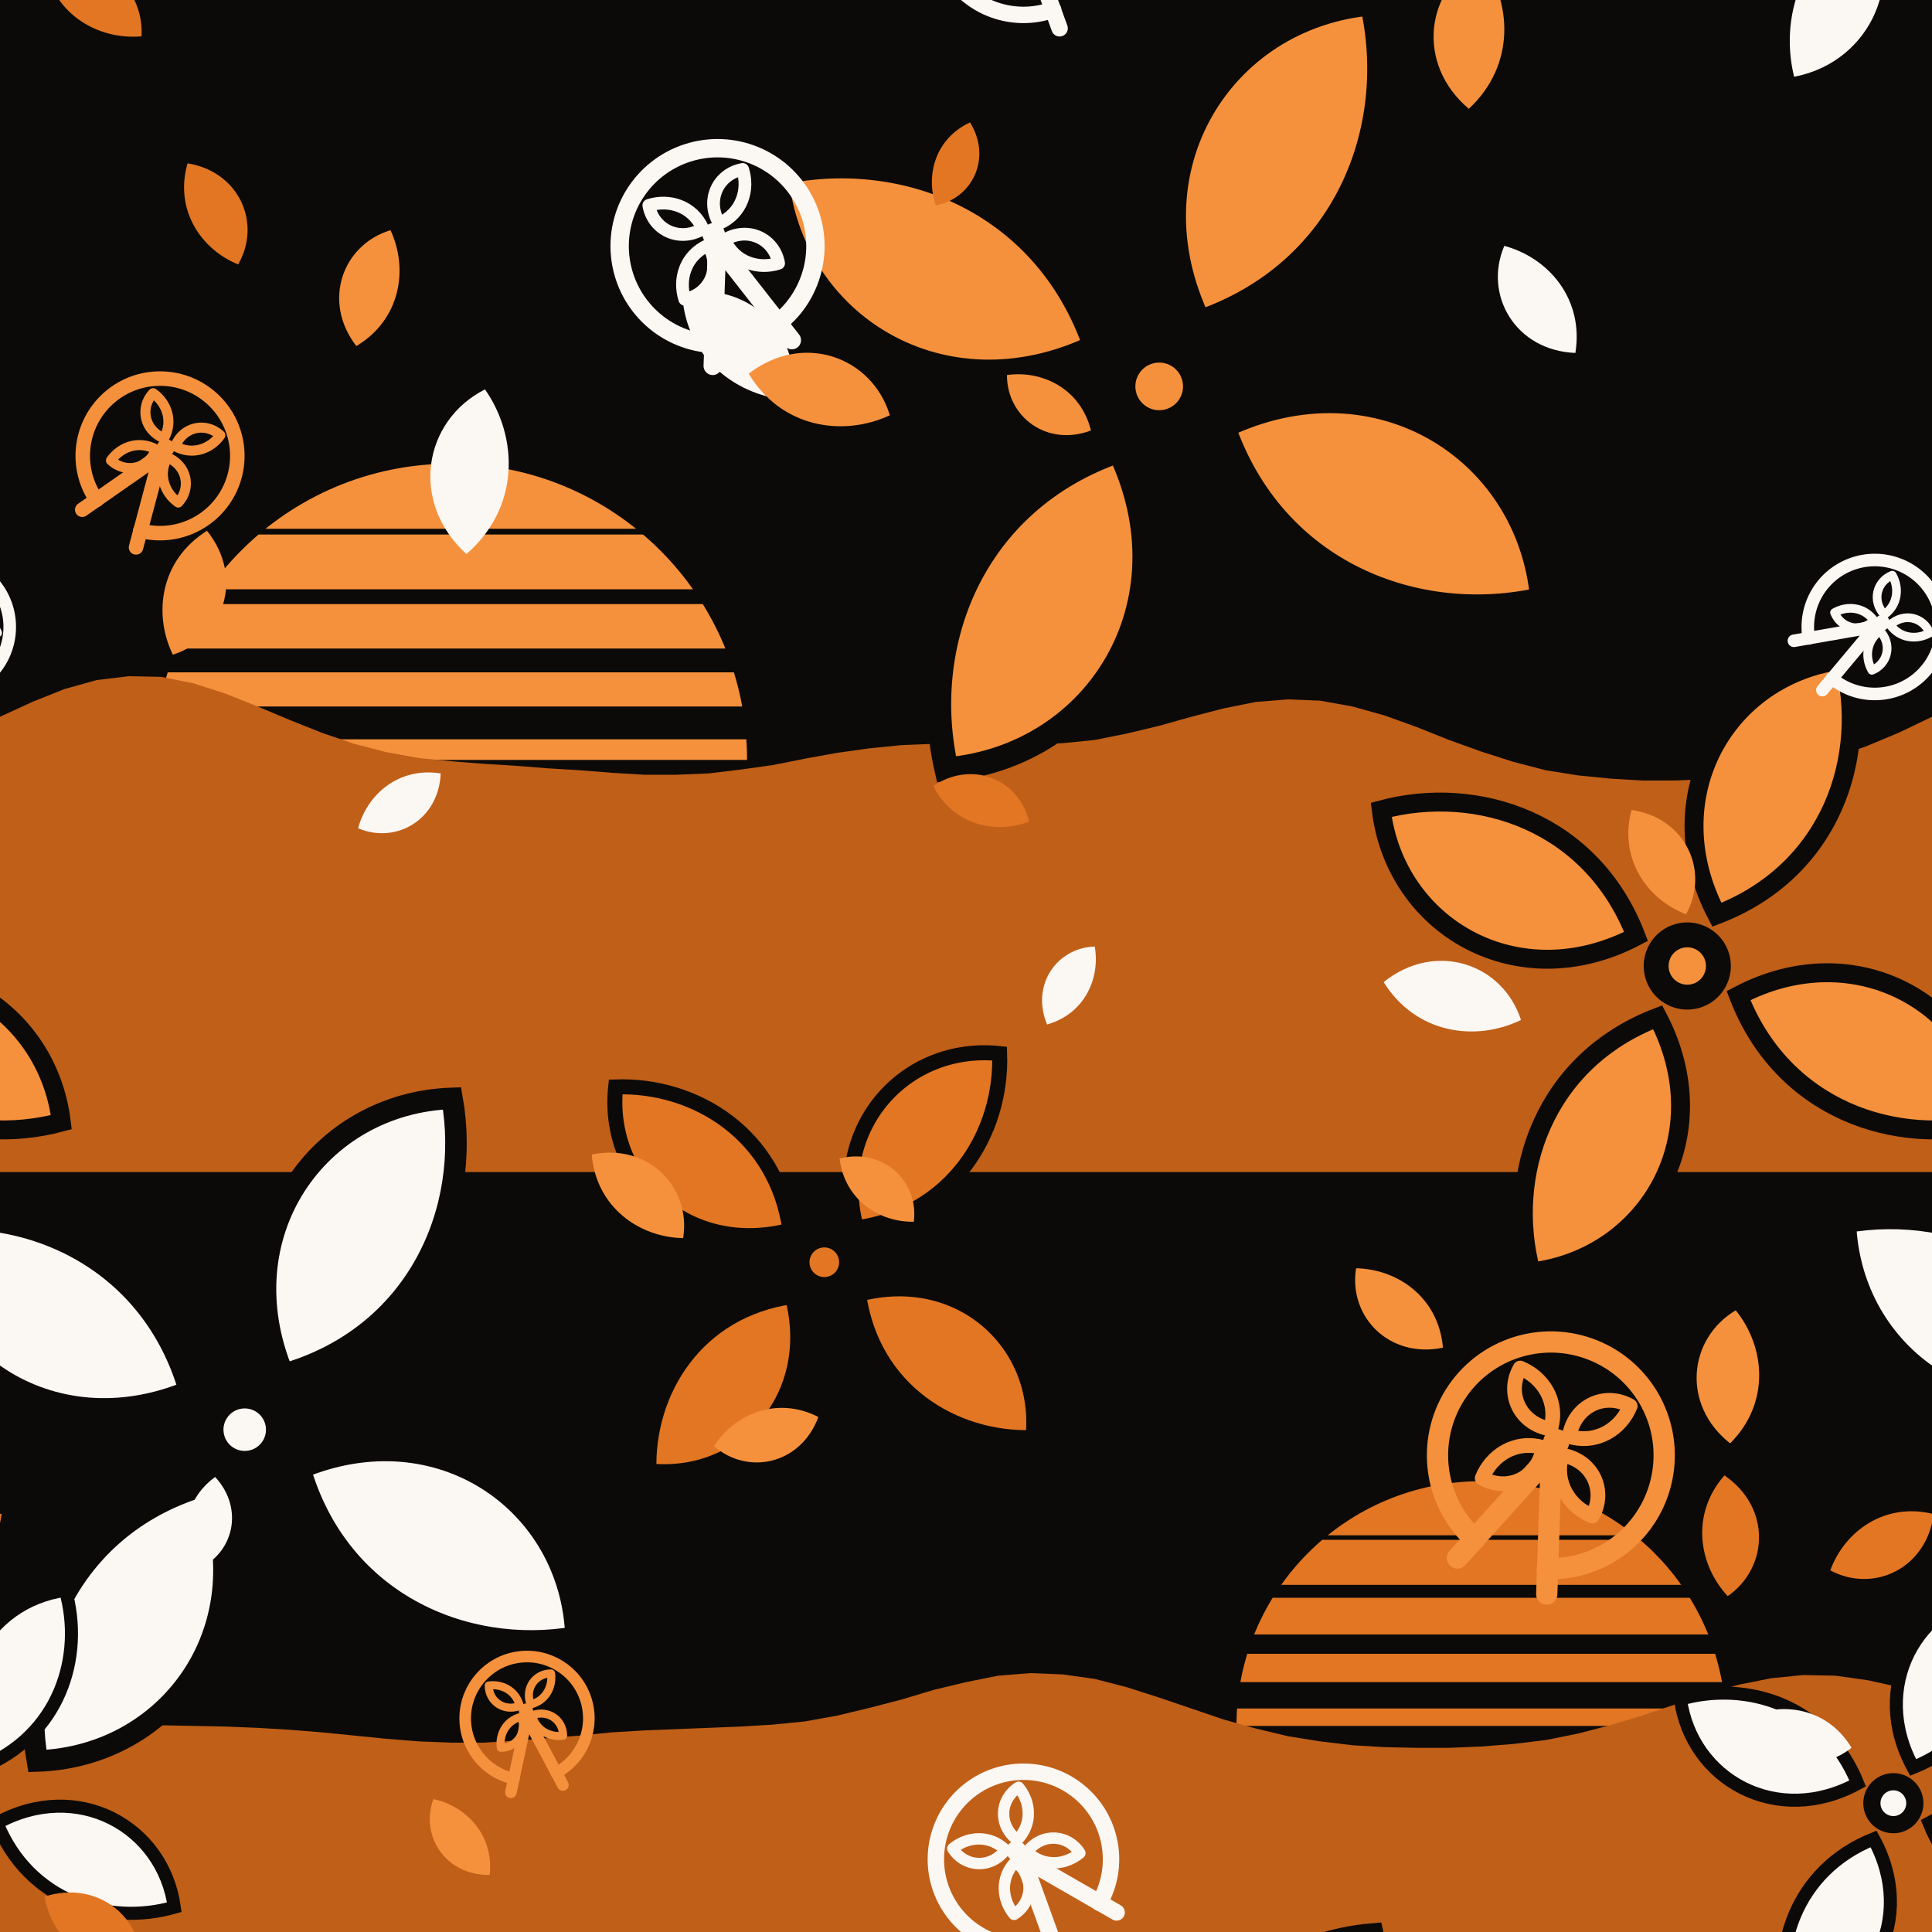
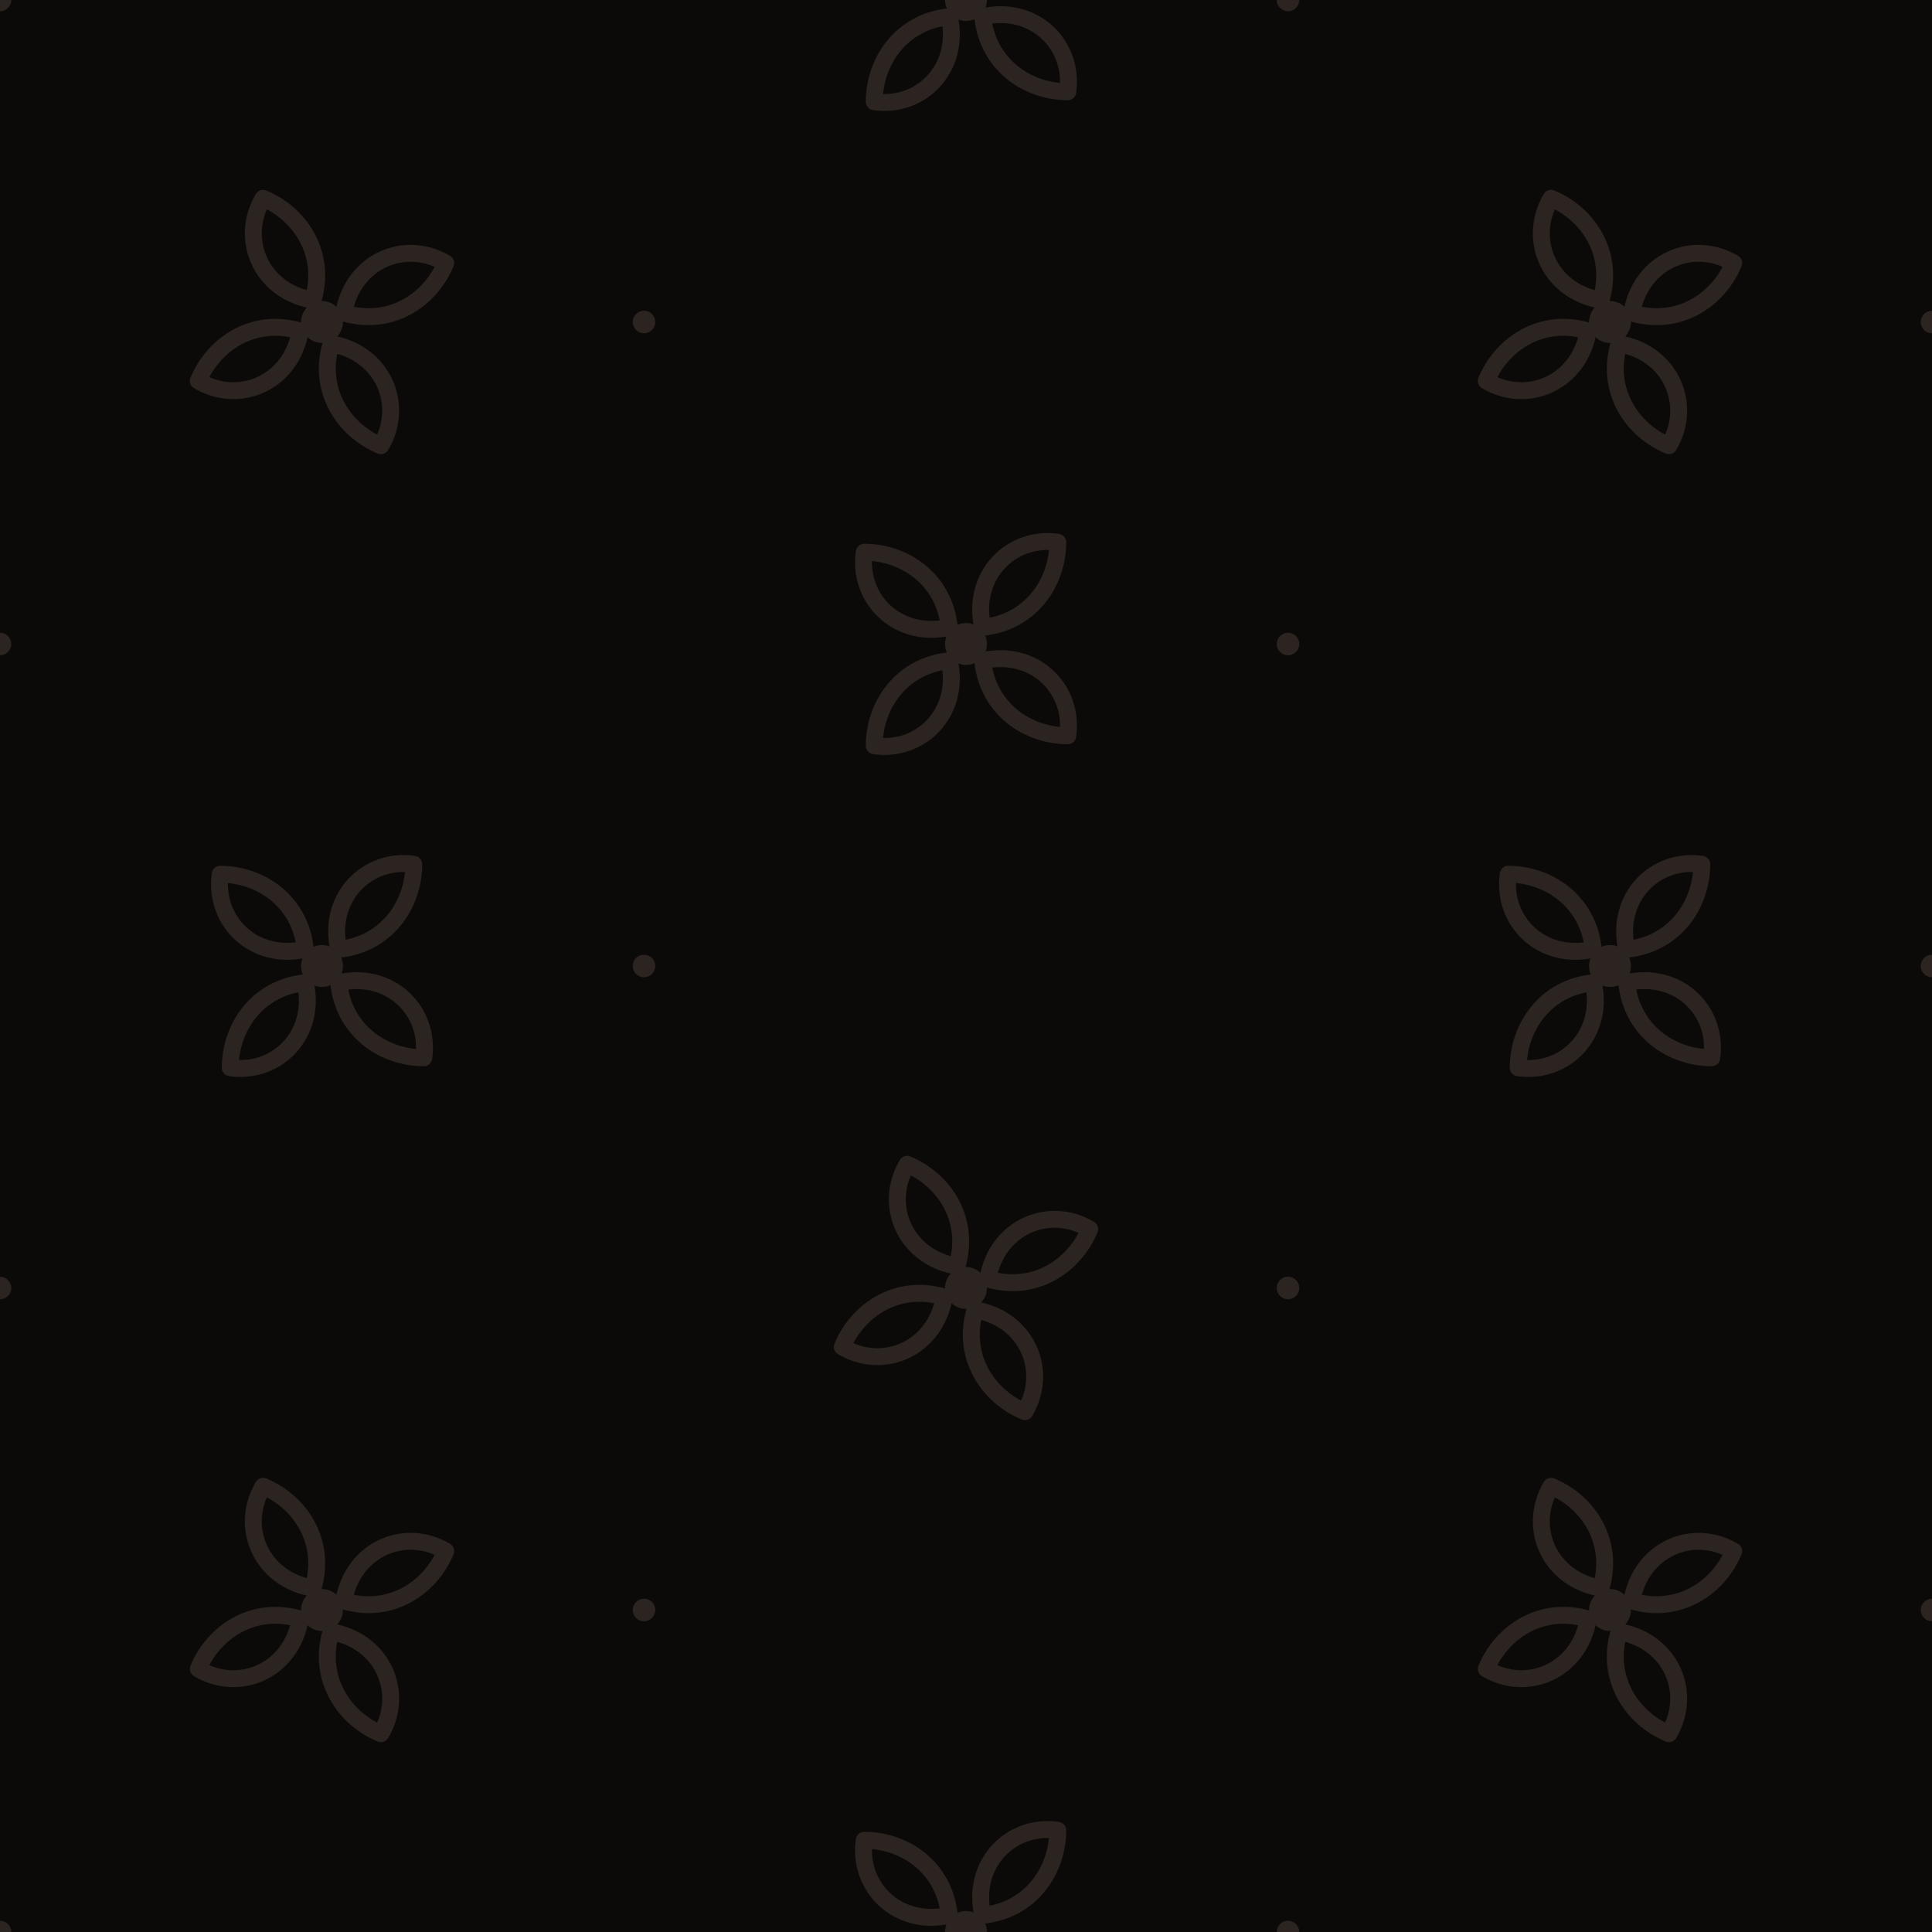
- <svg xmlns="http://www.w3.org/2000/svg" viewBox="0 0 300 300" width="300mm" height="300mm">
-   <rect width="300" height="300" fill="#0C0A09" />
-   <g>
-     <clipPath id="s70118">
-       <circle cx="70" cy="118" r="46" />
-     </clipPath>
-     <clipPath id="c70118">
-       <rect x="24" y="72" width="92" height="46" />
-     </clipPath>
-     <g clip-path="url(#c70118)">
-       <rect x="24" y="72.0" width="92" height="10.1" fill="#F5913C" clip-path="url(#s70118)" />
-       <rect x="24" y="83.0" width="92" height="8.5" fill="#F5913C" clip-path="url(#s70118)" />
-       <rect x="24" y="93.8" width="92" height="6.9" fill="#F5913C" clip-path="url(#s70118)" />
-       <rect x="24" y="104.4" width="92" height="5.3" fill="#F5913C" clip-path="url(#s70118)" />
-       <rect x="24" y="114.8" width="92" height="3.7" fill="#F5913C" clip-path="url(#s70118)" />
-     </g>
-     <clipPath id="s230268">
-       <circle cx="230" cy="268" r="38" />
-     </clipPath>
-     <clipPath id="c230268">
-       <rect x="192" y="230" width="76" height="38" />
-     </clipPath>
-     <g clip-path="url(#c230268)">
-       <rect x="192" y="230.0" width="76" height="8.4" fill="#E27623" clip-path="url(#s230268)" />
-       <rect x="192" y="239.1" width="76" height="7.0" fill="#E27623" clip-path="url(#s230268)" />
-       <rect x="192" y="248.1" width="76" height="5.7" fill="#E27623" clip-path="url(#s230268)" />
-       <rect x="192" y="256.8" width="76" height="4.4" fill="#E27623" clip-path="url(#s230268)" />
-       <rect x="192" y="265.3" width="76" height="3.0" fill="#E27623" clip-path="url(#s230268)" />
-     </g>
-     <path d="M0 182 L0 111.3 L5 109.0 L10 107.0 L15 105.6 L20 105.0 L25 105.1 L30 106.1 L35 107.7 L40 109.7 L45 111.8 L50 113.8 L55 115.5 L60 116.8 L65 117.7 L70 118.2 L75 118.6 L80 118.9 L85 119.3 L90 119.6 L95 120.0 L100 120.3 L105 120.3 L110 120.1 L115 119.5 L120 118.8 L125 117.8 L130 116.9 L135 116.2 L140 115.7 L145 115.5 L150 115.5 L155 115.6 L160 115.6 L165 115.4 L170 114.9 L175 113.9 L180 112.7 L185 111.3 L190 110.0 L195 109.0 L200 108.6 L205 108.8 L210 109.7 L215 111.1 L220 112.9 L225 114.9 L230 116.7 L235 118.3 L240 119.6 L245 120.4 L250 120.9 L255 121.2 L260 121.2 L265 121.0 L270 120.6 L275 120.0 L280 119.0 L285 117.6 L290 115.8 L295 113.7 L300 111.3 L300 182 Z" fill="#C05F18" />
-     <path d="M0 332 L0 263.3 L5 264.7 L10 265.9 L15 266.8 L20 267.5 L25 267.9 L30 268.0 L35 268.1 L40 268.3 L45 268.6 L50 269.0 L55 269.5 L60 270.0 L65 270.4 L70 270.6 L75 270.6 L80 270.3 L85 269.9 L90 269.5 L95 269.0 L100 268.7 L105 268.5 L110 268.3 L115 268.1 L120 267.8 L125 267.3 L130 266.4 L135 265.2 L140 263.9 L145 262.4 L150 261.2 L155 260.2 L160 259.8 L165 260.0 L170 260.7 L175 262.0 L180 263.6 L185 265.3 L190 267.0 L195 268.4 L200 269.6 L205 270.4 L210 271.0 L215 271.3 L220 271.4 L225 271.4 L230 271.2 L235 270.8 L240 270.2 L245 269.2 L250 267.9 L255 266.4 L260 264.7 L265 263.0 L270 261.6 L275 260.6 L280 260.1 L285 260.2 L290 260.9 L295 262.0 L300 263.3 L300 332 Z" fill="#C05F18" />
-     <g transform="translate(180.0 60.0) rotate(32) scale(1.233)">
-       <path d="M5 0 C 11 -9.5, 23 -9.5, 29 -1.5 C 23 4.5, 13 6.5, 5 0 Z" transform="rotate(0) scale(1.9)" fill="#F5913C" stroke="#0C0A09" stroke-width="1.6" />
-       <path d="M5 0 C 11 -9.5, 23 -9.5, 29 -1.5 C 23 4.5, 13 6.5, 5 0 Z" transform="rotate(90) scale(1.9)" fill="#F5913C" stroke="#0C0A09" stroke-width="1.6" />
-       <path d="M5 0 C 11 -9.5, 23 -9.5, 29 -1.5 C 23 4.5, 13 6.5, 5 0 Z" transform="rotate(180) scale(1.9)" fill="#F5913C" stroke="#0C0A09" stroke-width="1.6" />
-       <path d="M5 0 C 11 -9.5, 23 -9.5, 29 -1.5 C 23 4.5, 13 6.5, 5 0 Z" transform="rotate(270) scale(1.9)" fill="#F5913C" stroke="#0C0A09" stroke-width="1.6" />
-       <circle r="7" fill="#0C0A09" />
-       <circle r="3" fill="#F5913C" />
-     </g>
-     <g transform="translate(180.0 360.0) rotate(32) scale(1.233)">
-       <path d="M5 0 C 11 -9.5, 23 -9.5, 29 -1.5 C 23 4.5, 13 6.5, 5 0 Z" transform="rotate(0) scale(1.9)" fill="#F5913C" stroke="#0C0A09" stroke-width="1.6" />
-       <path d="M5 0 C 11 -9.5, 23 -9.5, 29 -1.5 C 23 4.5, 13 6.5, 5 0 Z" transform="rotate(90) scale(1.9)" fill="#F5913C" stroke="#0C0A09" stroke-width="1.6" />
-       <path d="M5 0 C 11 -9.5, 23 -9.5, 29 -1.5 C 23 4.5, 13 6.5, 5 0 Z" transform="rotate(180) scale(1.9)" fill="#F5913C" stroke="#0C0A09" stroke-width="1.6" />
-       <path d="M5 0 C 11 -9.5, 23 -9.5, 29 -1.5 C 23 4.5, 13 6.5, 5 0 Z" transform="rotate(270) scale(1.9)" fill="#F5913C" stroke="#0C0A09" stroke-width="1.6" />
-       <circle r="7" fill="#0C0A09" />
-       <circle r="3" fill="#F5913C" />
-     </g>
-     <g transform="translate(38.0 222.0) rotate(35) scale(1.100)">
-       <path d="M5 0 C 11 -9.5, 23 -9.5, 29 -1.5 C 23 4.5, 13 6.5, 5 0 Z" transform="rotate(0) scale(1.9)" fill="#FBF7F3" stroke="#0C0A09" stroke-width="1.6" />
-       <path d="M5 0 C 11 -9.5, 23 -9.5, 29 -1.5 C 23 4.5, 13 6.5, 5 0 Z" transform="rotate(90) scale(1.9)" fill="#FBF7F3" stroke="#0C0A09" stroke-width="1.6" />
-       <path d="M5 0 C 11 -9.5, 23 -9.5, 29 -1.5 C 23 4.5, 13 6.5, 5 0 Z" transform="rotate(180) scale(1.9)" fill="#FBF7F3" stroke="#0C0A09" stroke-width="1.6" />
-       <path d="M5 0 C 11 -9.5, 23 -9.5, 29 -1.5 C 23 4.5, 13 6.5, 5 0 Z" transform="rotate(270) scale(1.9)" fill="#FBF7F3" stroke="#0C0A09" stroke-width="1.6" />
-       <circle r="7" fill="#0C0A09" />
-       <circle r="3" fill="#FBF7F3" />
-     </g>
-     <g transform="translate(338.0 222.0) rotate(35) scale(1.100)">
-       <path d="M5 0 C 11 -9.5, 23 -9.5, 29 -1.5 C 23 4.5, 13 6.5, 5 0 Z" transform="rotate(0) scale(1.9)" fill="#FBF7F3" stroke="#0C0A09" stroke-width="1.6" />
-       <path d="M5 0 C 11 -9.5, 23 -9.5, 29 -1.5 C 23 4.5, 13 6.5, 5 0 Z" transform="rotate(90) scale(1.9)" fill="#FBF7F3" stroke="#0C0A09" stroke-width="1.6" />
-       <path d="M5 0 C 11 -9.5, 23 -9.5, 29 -1.5 C 23 4.5, 13 6.5, 5 0 Z" transform="rotate(180) scale(1.9)" fill="#FBF7F3" stroke="#0C0A09" stroke-width="1.6" />
-       <path d="M5 0 C 11 -9.5, 23 -9.5, 29 -1.5 C 23 4.5, 13 6.5, 5 0 Z" transform="rotate(270) scale(1.9)" fill="#FBF7F3" stroke="#0C0A09" stroke-width="1.6" />
-       <circle r="7" fill="#0C0A09" />
-       <circle r="3" fill="#FBF7F3" />
-     </g>
-     <g transform="translate(-38.0 150.0) rotate(30) scale(0.967)">
-       <path d="M5 0 C 11 -9.5, 23 -9.5, 29 -1.5 C 23 4.5, 13 6.5, 5 0 Z" transform="rotate(0) scale(1.9)" fill="#F5913C" stroke="#0C0A09" stroke-width="1.6" />
-       <path d="M5 0 C 11 -9.5, 23 -9.5, 29 -1.5 C 23 4.5, 13 6.5, 5 0 Z" transform="rotate(90) scale(1.9)" fill="#F5913C" stroke="#0C0A09" stroke-width="1.6" />
-       <path d="M5 0 C 11 -9.5, 23 -9.5, 29 -1.5 C 23 4.5, 13 6.5, 5 0 Z" transform="rotate(180) scale(1.9)" fill="#F5913C" stroke="#0C0A09" stroke-width="1.6" />
-       <path d="M5 0 C 11 -9.5, 23 -9.5, 29 -1.5 C 23 4.5, 13 6.5, 5 0 Z" transform="rotate(270) scale(1.9)" fill="#F5913C" stroke="#0C0A09" stroke-width="1.6" />
-       <circle r="7" fill="#0C0A09" />
-       <circle r="3" fill="#F5913C" />
-     </g>
-     <g transform="translate(262.0 150.0) rotate(30) scale(0.967)">
-       <path d="M5 0 C 11 -9.5, 23 -9.5, 29 -1.5 C 23 4.5, 13 6.5, 5 0 Z" transform="rotate(0) scale(1.9)" fill="#F5913C" stroke="#0C0A09" stroke-width="1.6" />
-       <path d="M5 0 C 11 -9.5, 23 -9.5, 29 -1.5 C 23 4.5, 13 6.5, 5 0 Z" transform="rotate(90) scale(1.9)" fill="#F5913C" stroke="#0C0A09" stroke-width="1.6" />
-       <path d="M5 0 C 11 -9.5, 23 -9.5, 29 -1.5 C 23 4.5, 13 6.5, 5 0 Z" transform="rotate(180) scale(1.9)" fill="#F5913C" stroke="#0C0A09" stroke-width="1.6" />
-       <path d="M5 0 C 11 -9.5, 23 -9.5, 29 -1.5 C 23 4.5, 13 6.5, 5 0 Z" transform="rotate(270) scale(1.9)" fill="#F5913C" stroke="#0C0A09" stroke-width="1.6" />
-       <circle r="7" fill="#0C0A09" />
-       <circle r="3" fill="#F5913C" />
-     </g>
-     <g transform="translate(128.0 196.0) rotate(43) scale(0.767)">
-       <path d="M5 0 C 11 -9.5, 23 -9.5, 29 -1.5 C 23 4.5, 13 6.5, 5 0 Z" transform="rotate(0) scale(1.9)" fill="#E27623" stroke="#0C0A09" stroke-width="1.6" />
-       <path d="M5 0 C 11 -9.5, 23 -9.5, 29 -1.5 C 23 4.5, 13 6.5, 5 0 Z" transform="rotate(90) scale(1.9)" fill="#E27623" stroke="#0C0A09" stroke-width="1.6" />
-       <path d="M5 0 C 11 -9.5, 23 -9.5, 29 -1.5 C 23 4.5, 13 6.5, 5 0 Z" transform="rotate(180) scale(1.9)" fill="#E27623" stroke="#0C0A09" stroke-width="1.6" />
-       <path d="M5 0 C 11 -9.5, 23 -9.5, 29 -1.5 C 23 4.5, 13 6.5, 5 0 Z" transform="rotate(270) scale(1.9)" fill="#E27623" stroke="#0C0A09" stroke-width="1.6" />
-       <circle r="7" fill="#0C0A09" />
-       <circle r="3" fill="#E27623" />
-     </g>
-     <g transform="translate(-6.0 -20.0) rotate(29) scale(0.667)">
-       <path d="M5 0 C 11 -9.5, 23 -9.5, 29 -1.5 C 23 4.5, 13 6.5, 5 0 Z" transform="rotate(0) scale(1.9)" fill="#FBF7F3" stroke="#0C0A09" stroke-width="1.6" />
-       <path d="M5 0 C 11 -9.5, 23 -9.5, 29 -1.5 C 23 4.5, 13 6.5, 5 0 Z" transform="rotate(90) scale(1.9)" fill="#FBF7F3" stroke="#0C0A09" stroke-width="1.6" />
-       <path d="M5 0 C 11 -9.5, 23 -9.5, 29 -1.5 C 23 4.5, 13 6.5, 5 0 Z" transform="rotate(180) scale(1.9)" fill="#FBF7F3" stroke="#0C0A09" stroke-width="1.6" />
-       <path d="M5 0 C 11 -9.5, 23 -9.5, 29 -1.5 C 23 4.5, 13 6.5, 5 0 Z" transform="rotate(270) scale(1.9)" fill="#FBF7F3" stroke="#0C0A09" stroke-width="1.6" />
-       <circle r="7" fill="#0C0A09" />
-       <circle r="3" fill="#FBF7F3" />
-     </g>
-     <g transform="translate(-6.0 280.0) rotate(29) scale(0.667)">
-       <path d="M5 0 C 11 -9.5, 23 -9.5, 29 -1.5 C 23 4.5, 13 6.5, 5 0 Z" transform="rotate(0) scale(1.9)" fill="#FBF7F3" stroke="#0C0A09" stroke-width="1.6" />
-       <path d="M5 0 C 11 -9.5, 23 -9.5, 29 -1.5 C 23 4.5, 13 6.5, 5 0 Z" transform="rotate(90) scale(1.9)" fill="#FBF7F3" stroke="#0C0A09" stroke-width="1.6" />
-       <path d="M5 0 C 11 -9.5, 23 -9.5, 29 -1.5 C 23 4.5, 13 6.5, 5 0 Z" transform="rotate(180) scale(1.9)" fill="#FBF7F3" stroke="#0C0A09" stroke-width="1.6" />
-       <path d="M5 0 C 11 -9.5, 23 -9.5, 29 -1.5 C 23 4.5, 13 6.5, 5 0 Z" transform="rotate(270) scale(1.9)" fill="#FBF7F3" stroke="#0C0A09" stroke-width="1.6" />
-       <circle r="7" fill="#0C0A09" />
-       <circle r="3" fill="#FBF7F3" />
-     </g>
-     <g transform="translate(294.0 -20.0) rotate(29) scale(0.667)">
-       <path d="M5 0 C 11 -9.5, 23 -9.5, 29 -1.5 C 23 4.5, 13 6.5, 5 0 Z" transform="rotate(0) scale(1.9)" fill="#FBF7F3" stroke="#0C0A09" stroke-width="1.6" />
-       <path d="M5 0 C 11 -9.5, 23 -9.5, 29 -1.5 C 23 4.5, 13 6.5, 5 0 Z" transform="rotate(90) scale(1.9)" fill="#FBF7F3" stroke="#0C0A09" stroke-width="1.6" />
-       <path d="M5 0 C 11 -9.5, 23 -9.5, 29 -1.5 C 23 4.5, 13 6.5, 5 0 Z" transform="rotate(180) scale(1.9)" fill="#FBF7F3" stroke="#0C0A09" stroke-width="1.6" />
-       <path d="M5 0 C 11 -9.5, 23 -9.5, 29 -1.5 C 23 4.5, 13 6.5, 5 0 Z" transform="rotate(270) scale(1.9)" fill="#FBF7F3" stroke="#0C0A09" stroke-width="1.6" />
-       <circle r="7" fill="#0C0A09" />
-       <circle r="3" fill="#FBF7F3" />
-     </g>
-     <g transform="translate(294.0 280.0) rotate(29) scale(0.667)">
-       <path d="M5 0 C 11 -9.5, 23 -9.5, 29 -1.5 C 23 4.5, 13 6.5, 5 0 Z" transform="rotate(0) scale(1.9)" fill="#FBF7F3" stroke="#0C0A09" stroke-width="1.6" />
-       <path d="M5 0 C 11 -9.5, 23 -9.5, 29 -1.5 C 23 4.5, 13 6.5, 5 0 Z" transform="rotate(90) scale(1.9)" fill="#FBF7F3" stroke="#0C0A09" stroke-width="1.6" />
-       <path d="M5 0 C 11 -9.5, 23 -9.5, 29 -1.5 C 23 4.5, 13 6.5, 5 0 Z" transform="rotate(180) scale(1.9)" fill="#FBF7F3" stroke="#0C0A09" stroke-width="1.6" />
-       <path d="M5 0 C 11 -9.5, 23 -9.5, 29 -1.5 C 23 4.5, 13 6.5, 5 0 Z" transform="rotate(270) scale(1.9)" fill="#FBF7F3" stroke="#0C0A09" stroke-width="1.6" />
-       <circle r="7" fill="#0C0A09" />
-       <circle r="3" fill="#FBF7F3" />
-     </g>
-     <g transform="translate(112.0 40.0) rotate(-18) scale(0.380) translate(-50 -50)" fill="none" stroke="#FBF7F3" stroke-linecap="round" stroke-linejoin="round">
-       <path d="M 36.2 82.6 A 40 40 0 1 1 63.8 82.6" stroke-width="7.5" />
-       <path d="M 33 91 L 50 44.5 L 67 91" stroke-width="7.5" />
-       <g transform="translate(50 40)">
-         <path d="M5 0 C 11 -9.5, 23 -9.5, 29 -1.5 C 23 4.5, 13 6.5, 5 0 Z" transform="rotate(-45)" stroke-width="5.2" />
-         <path d="M5 0 C 11 -9.5, 23 -9.5, 29 -1.5 C 23 4.5, 13 6.5, 5 0 Z" transform="rotate(45)" stroke-width="5.2" />
-         <path d="M5 0 C 11 -9.5, 23 -9.5, 29 -1.5 C 23 4.5, 13 6.5, 5 0 Z" transform="rotate(135)" stroke-width="5.2" />
-         <path d="M5 0 C 11 -9.5, 23 -9.5, 29 -1.5 C 23 4.5, 13 6.5, 5 0 Z" transform="rotate(225)" stroke-width="5.2" />
-         <circle r="4.6" fill="#FBF7F3" stroke="none" />
-       </g>
-     </g>
-     <g transform="translate(240.0 228.0) rotate(22) scale(0.440) translate(-50 -50)" fill="none" stroke="#F5913C" stroke-linecap="round" stroke-linejoin="round">
-       <path d="M 36.2 82.6 A 40 40 0 1 1 63.8 82.6" stroke-width="7.5" />
-       <path d="M 33 91 L 50 44.5 L 67 91" stroke-width="7.5" />
-       <g transform="translate(50 40)">
-         <path d="M5 0 C 11 -9.5, 23 -9.5, 29 -1.5 C 23 4.5, 13 6.5, 5 0 Z" transform="rotate(-45)" stroke-width="5.2" />
-         <path d="M5 0 C 11 -9.5, 23 -9.5, 29 -1.5 C 23 4.5, 13 6.5, 5 0 Z" transform="rotate(45)" stroke-width="5.2" />
-         <path d="M5 0 C 11 -9.5, 23 -9.5, 29 -1.5 C 23 4.5, 13 6.5, 5 0 Z" transform="rotate(135)" stroke-width="5.2" />
-         <path d="M5 0 C 11 -9.5, 23 -9.5, 29 -1.5 C 23 4.5, 13 6.5, 5 0 Z" transform="rotate(225)" stroke-width="5.2" />
-         <circle r="4.6" fill="#F5913C" stroke="none" />
-       </g>
-     </g>
-     <g transform="translate(24.0 72.0) rotate(35) scale(0.300) translate(-50 -50)" fill="none" stroke="#F5913C" stroke-linecap="round" stroke-linejoin="round">
-       <path d="M 36.2 82.6 A 40 40 0 1 1 63.8 82.6" stroke-width="7.5" />
-       <path d="M 33 91 L 50 44.5 L 67 91" stroke-width="7.5" />
-       <g transform="translate(50 40)">
-         <path d="M5 0 C 11 -9.5, 23 -9.5, 29 -1.5 C 23 4.5, 13 6.5, 5 0 Z" transform="rotate(-45)" stroke-width="5.2" />
-         <path d="M5 0 C 11 -9.5, 23 -9.5, 29 -1.5 C 23 4.5, 13 6.5, 5 0 Z" transform="rotate(45)" stroke-width="5.2" />
-         <path d="M5 0 C 11 -9.5, 23 -9.5, 29 -1.5 C 23 4.5, 13 6.5, 5 0 Z" transform="rotate(135)" stroke-width="5.2" />
-         <path d="M5 0 C 11 -9.5, 23 -9.5, 29 -1.5 C 23 4.5, 13 6.5, 5 0 Z" transform="rotate(225)" stroke-width="5.2" />
-         <circle r="4.6" fill="#F5913C" stroke="none" />
-       </g>
-     </g>
-     <g transform="translate(324.0 72.0) rotate(35) scale(0.300) translate(-50 -50)" fill="none" stroke="#F5913C" stroke-linecap="round" stroke-linejoin="round">
-       <path d="M 36.2 82.6 A 40 40 0 1 1 63.8 82.6" stroke-width="7.5" />
-       <path d="M 33 91 L 50 44.5 L 67 91" stroke-width="7.5" />
-       <g transform="translate(50 40)">
-         <path d="M5 0 C 11 -9.5, 23 -9.5, 29 -1.5 C 23 4.5, 13 6.5, 5 0 Z" transform="rotate(-45)" stroke-width="5.2" />
-         <path d="M5 0 C 11 -9.5, 23 -9.5, 29 -1.5 C 23 4.5, 13 6.5, 5 0 Z" transform="rotate(45)" stroke-width="5.2" />
-         <path d="M5 0 C 11 -9.5, 23 -9.5, 29 -1.5 C 23 4.5, 13 6.5, 5 0 Z" transform="rotate(135)" stroke-width="5.2" />
-         <path d="M5 0 C 11 -9.5, 23 -9.5, 29 -1.5 C 23 4.5, 13 6.5, 5 0 Z" transform="rotate(225)" stroke-width="5.2" />
-         <circle r="4.6" fill="#F5913C" stroke="none" />
-       </g>
-     </g>
-     <g transform="translate(160.0 -10.0) rotate(-40) scale(0.340) translate(-50 -50)" fill="none" stroke="#FBF7F3" stroke-linecap="round" stroke-linejoin="round">
-       <path d="M 36.2 82.6 A 40 40 0 1 1 63.8 82.6" stroke-width="7.5" />
-       <path d="M 33 91 L 50 44.5 L 67 91" stroke-width="7.5" />
-       <g transform="translate(50 40)">
-         <path d="M5 0 C 11 -9.5, 23 -9.5, 29 -1.5 C 23 4.5, 13 6.5, 5 0 Z" transform="rotate(-45)" stroke-width="5.2" />
-         <path d="M5 0 C 11 -9.5, 23 -9.5, 29 -1.5 C 23 4.5, 13 6.5, 5 0 Z" transform="rotate(45)" stroke-width="5.2" />
-         <path d="M5 0 C 11 -9.5, 23 -9.5, 29 -1.5 C 23 4.5, 13 6.5, 5 0 Z" transform="rotate(135)" stroke-width="5.2" />
-         <path d="M5 0 C 11 -9.5, 23 -9.5, 29 -1.5 C 23 4.5, 13 6.5, 5 0 Z" transform="rotate(225)" stroke-width="5.2" />
-         <circle r="4.6" fill="#FBF7F3" stroke="none" />
-       </g>
-     </g>
-     <g transform="translate(160.0 290.0) rotate(-40) scale(0.340) translate(-50 -50)" fill="none" stroke="#FBF7F3" stroke-linecap="round" stroke-linejoin="round">
-       <path d="M 36.2 82.6 A 40 40 0 1 1 63.8 82.6" stroke-width="7.5" />
-       <path d="M 33 91 L 50 44.5 L 67 91" stroke-width="7.5" />
-       <g transform="translate(50 40)">
-         <path d="M5 0 C 11 -9.5, 23 -9.5, 29 -1.5 C 23 4.5, 13 6.5, 5 0 Z" transform="rotate(-45)" stroke-width="5.2" />
-         <path d="M5 0 C 11 -9.5, 23 -9.5, 29 -1.5 C 23 4.5, 13 6.5, 5 0 Z" transform="rotate(45)" stroke-width="5.2" />
-         <path d="M5 0 C 11 -9.5, 23 -9.5, 29 -1.5 C 23 4.5, 13 6.5, 5 0 Z" transform="rotate(135)" stroke-width="5.2" />
-         <path d="M5 0 C 11 -9.5, 23 -9.5, 29 -1.5 C 23 4.5, 13 6.5, 5 0 Z" transform="rotate(225)" stroke-width="5.2" />
-         <circle r="4.6" fill="#FBF7F3" stroke="none" />
-       </g>
-     </g>
-     <g transform="translate(-10.0 98.0) rotate(60) scale(0.260) translate(-50 -50)" fill="none" stroke="#FBF7F3" stroke-linecap="round" stroke-linejoin="round">
-       <path d="M 36.2 82.6 A 40 40 0 1 1 63.8 82.6" stroke-width="7.5" />
-       <path d="M 33 91 L 50 44.5 L 67 91" stroke-width="7.5" />
-       <g transform="translate(50 40)">
-         <path d="M5 0 C 11 -9.5, 23 -9.5, 29 -1.5 C 23 4.5, 13 6.5, 5 0 Z" transform="rotate(-45)" stroke-width="5.2" />
-         <path d="M5 0 C 11 -9.5, 23 -9.5, 29 -1.5 C 23 4.5, 13 6.5, 5 0 Z" transform="rotate(45)" stroke-width="5.2" />
-         <path d="M5 0 C 11 -9.5, 23 -9.5, 29 -1.5 C 23 4.5, 13 6.5, 5 0 Z" transform="rotate(135)" stroke-width="5.2" />
-         <path d="M5 0 C 11 -9.5, 23 -9.5, 29 -1.5 C 23 4.5, 13 6.5, 5 0 Z" transform="rotate(225)" stroke-width="5.2" />
-         <circle r="4.6" fill="#FBF7F3" stroke="none" />
-       </g>
-     </g>
-     <g transform="translate(290.0 98.0) rotate(60) scale(0.260) translate(-50 -50)" fill="none" stroke="#FBF7F3" stroke-linecap="round" stroke-linejoin="round">
-       <path d="M 36.2 82.6 A 40 40 0 1 1 63.8 82.6" stroke-width="7.5" />
-       <path d="M 33 91 L 50 44.5 L 67 91" stroke-width="7.5" />
-       <g transform="translate(50 40)">
-         <path d="M5 0 C 11 -9.5, 23 -9.5, 29 -1.5 C 23 4.5, 13 6.5, 5 0 Z" transform="rotate(-45)" stroke-width="5.2" />
-         <path d="M5 0 C 11 -9.5, 23 -9.5, 29 -1.5 C 23 4.5, 13 6.5, 5 0 Z" transform="rotate(45)" stroke-width="5.2" />
-         <path d="M5 0 C 11 -9.5, 23 -9.5, 29 -1.5 C 23 4.5, 13 6.5, 5 0 Z" transform="rotate(135)" stroke-width="5.2" />
-         <path d="M5 0 C 11 -9.5, 23 -9.5, 29 -1.5 C 23 4.5, 13 6.5, 5 0 Z" transform="rotate(225)" stroke-width="5.2" />
-         <circle r="4.6" fill="#FBF7F3" stroke="none" />
-       </g>
-     </g>
-     <g transform="translate(82.0 268.0) rotate(-8) scale(0.240) translate(-50 -50)" fill="none" stroke="#F5913C" stroke-linecap="round" stroke-linejoin="round">
-       <path d="M 36.2 82.6 A 40 40 0 1 1 63.8 82.6" stroke-width="7.5" />
-       <path d="M 33 91 L 50 44.5 L 67 91" stroke-width="7.5" />
-       <g transform="translate(50 40)">
-         <path d="M5 0 C 11 -9.5, 23 -9.5, 29 -1.5 C 23 4.5, 13 6.5, 5 0 Z" transform="rotate(-45)" stroke-width="5.2" />
-         <path d="M5 0 C 11 -9.5, 23 -9.5, 29 -1.5 C 23 4.5, 13 6.5, 5 0 Z" transform="rotate(45)" stroke-width="5.2" />
-         <path d="M5 0 C 11 -9.5, 23 -9.5, 29 -1.5 C 23 4.5, 13 6.5, 5 0 Z" transform="rotate(135)" stroke-width="5.2" />
-         <path d="M5 0 C 11 -9.5, 23 -9.5, 29 -1.5 C 23 4.5, 13 6.5, 5 0 Z" transform="rotate(225)" stroke-width="5.2" />
-         <circle r="4.6" fill="#F5913C" stroke="none" />
-       </g>
-     </g>
-     <path d="M5 0 C 11 -9.5, 23 -9.5, 29 -1.5 C 23 4.5, 13 6.5, 5 0 Z" transform="translate(251.8 122.3) rotate(66) scale(0.76)" fill="#F5913C" />
-     <path d="M5 0 C 11 -9.5, 23 -9.5, 29 -1.5 C 23 4.5, 13 6.5, 5 0 Z" transform="translate(34.2 226.4) rotate(105) scale(0.61)" fill="#FBF7F3" />
-     <path d="M5 0 C 11 -9.5, 23 -9.5, 29 -1.5 C 23 4.5, 13 6.5, 5 0 Z" transform="translate(226.7 212.0) rotate(226) scale(0.76)" fill="#F5913C" />
-     <path d="M5 0 C 11 -9.5, 23 -9.5, 29 -1.5 C 23 4.5, 13 6.5, 5 0 Z" transform="translate(151.9 16.4) rotate(116) scale(0.58)" fill="#E27623" />
-     <path d="M5 0 C 11 -9.5, 23 -9.5, 29 -1.5 C 23 4.5, 13 6.5, 5 0 Z" transform="translate(290.8 272.6) rotate(200) scale(0.70)" fill="#FBF7F3" />
-     <path d="M5 0 C 11 -9.5, 23 -9.5, 29 -1.5 C 23 4.5, 13 6.5, 5 0 Z" transform="translate(77.7 -6.3) rotate(237) scale(0.61)" fill="#F5913C" />
-     <path d="M5 0 C 11 -9.5, 23 -9.5, 29 -1.5 C 23 4.5, 13 6.5, 5 0 Z" transform="translate(77.7 293.7) rotate(237) scale(0.61)" fill="#F5913C" />
-     <path d="M5 0 C 11 -9.5, 23 -9.5, 29 -1.5 C 23 4.5, 13 6.5, 5 0 Z" transform="translate(89.1 176.4) rotate(46) scale(0.80)" fill="#F5913C" />
-     <path d="M5 0 C 11 -9.5, 23 -9.5, 29 -1.5 C 23 4.5, 13 6.5, 5 0 Z" transform="translate(27.7 22.0) rotate(67) scale(0.73)" fill="#E27623" />
-     <path d="M5 0 C 11 -9.5, 23 -9.5, 29 -1.5 C 23 4.5, 13 6.5, 5 0 Z" transform="translate(3.9 -8.0) rotate(40) scale(0.78)" fill="#E27623" />
-     <path d="M5 0 C 11 -9.5, 23 -9.5, 29 -1.5 C 23 4.5, 13 6.5, 5 0 Z" transform="translate(3.9 292.0) rotate(40) scale(0.78)" fill="#E27623" />
-     <path d="M5 0 C 11 -9.5, 23 -9.5, 29 -1.5 C 23 4.5, 13 6.5, 5 0 Z" transform="translate(303.9 -8.0) rotate(40) scale(0.78)" fill="#E27623" />
-     <path d="M5 0 C 11 -9.5, 23 -9.5, 29 -1.5 C 23 4.5, 13 6.5, 5 0 Z" transform="translate(303.9 292.0) rotate(40) scale(0.78)" fill="#E27623" />
-     <path d="M5 0 C 11 -9.5, 23 -9.5, 29 -1.5 C 23 4.5, 13 6.5, 5 0 Z" transform="translate(160.9 161.5) rotate(305) scale(0.59)" fill="#FBF7F3" />
-     <path d="M5 0 C 11 -9.5, 23 -9.5, 29 -1.5 C 23 4.5, 13 6.5, 5 0 Z" transform="translate(172.0 68.8) rotate(217) scale(0.65)" fill="#F5913C" />
-     <path d="M5 0 C 11 -9.5, 23 -9.5, 29 -1.5 C 23 4.5, 13 6.5, 5 0 Z" transform="translate(268.2 228.4) rotate(276) scale(0.86)" fill="#F5913C" />
-     <path d="M5 0 C 11 -9.5, 23 -9.5, 29 -1.5 C 23 4.5, 13 6.5, 5 0 Z" transform="translate(246.7 58.4) rotate(240) scale(0.83)" fill="#FBF7F3" />
-     <path d="M5 0 C 11 -9.5, 23 -9.5, 29 -1.5 C 23 4.5, 13 6.5, 5 0 Z" transform="translate(128.1 177.7) rotate(44) scale(0.63)" fill="#F5913C" />
-     <path d="M5 0 C 11 -9.5, 23 -9.5, 29 -1.5 C 23 4.5, 13 6.5, 5 0 Z" transform="translate(267.9 225.2) rotate(92) scale(0.78)" fill="#E27623" />
-     <path d="M5 0 C 11 -9.5, 23 -9.5, 29 -1.5 C 23 4.5, 13 6.5, 5 0 Z" transform="translate(130.5 219.3) rotate(168) scale(0.70)" fill="#F5913C" />
-     <path d="M5 0 C 11 -9.5, 23 -9.5, 29 -1.5 C 23 4.5, 13 6.5, 5 0 Z" transform="translate(71.2 118.5) rotate(150) scale(0.64)" fill="#FBF7F3" />
-     <path d="M5 0 C 11 -9.5, 23 -9.5, 29 -1.5 C 23 4.5, 13 6.5, 5 0 Z" transform="translate(102.6 41.8) rotate(48) scale(0.99)" fill="#FBF7F3" />
-     <path d="M5 0 C 11 -9.5, 23 -9.5, 29 -1.5 C 23 4.5, 13 6.5, 5 0 Z" transform="translate(111.8 56.4) rotate(20) scale(0.95)" fill="#F5913C" />
-     <path d="M5 0 C 11 -9.5, 23 -9.5, 29 -1.5 C 23 4.5, 13 6.5, 5 0 Z" transform="translate(33.5 78.5) rotate(109) scale(0.83)" fill="#F5913C" />
-     <path d="M5 0 C 11 -9.5, 23 -9.5, 29 -1.5 C 23 4.5, 13 6.5, 5 0 Z" transform="translate(227.4 21.7) rotate(278) scale(0.97)" fill="#F5913C" />
-     <path d="M5 0 C 11 -9.5, 23 -9.5, 29 -1.5 C 23 4.5, 13 6.5, 5 0 Z" transform="translate(54.0 57.4) rotate(290) scale(0.78)" fill="#F5913C" />
-     <path d="M5 0 C 11 -9.5, 23 -9.5, 29 -1.5 C 23 4.5, 13 6.5, 5 0 Z" transform="translate(141.9 120.7) rotate(24) scale(0.66)" fill="#E27623" />
-     <path d="M5 0 C 11 -9.5, 23 -9.5, 29 -1.5 C 23 4.5, 13 6.5, 5 0 Z" transform="translate(71.5 91.3) rotate(280) scale(1.07)" fill="#FBF7F3" />
-     <path d="M5 0 C 11 -9.5, 23 -9.5, 29 -1.5 C 23 4.5, 13 6.5, 5 0 Z" transform="translate(210.5 151.0) rotate(19) scale(0.92)" fill="#FBF7F3" />
-     <path d="M5 0 C 11 -9.5, 23 -9.5, 29 -1.5 C 23 4.5, 13 6.5, 5 0 Z" transform="translate(3.7 233.5) rotate(155) scale(0.76)" fill="#E27623" />
-     <path d="M5 0 C 11 -9.5, 23 -9.5, 29 -1.5 C 23 4.5, 13 6.5, 5 0 Z" transform="translate(303.7 233.5) rotate(155) scale(0.76)" fill="#E27623" />
+ <svg xmlns="http://www.w3.org/2000/svg" viewBox="0 0 120 120" width="120mm" height="120mm">
+   <rect width="120" height="120" fill="#0C0A09" />
+   <circle cx="0" cy="-40" r="0.7" fill="#2B2420" />
+   <circle cx="0" cy="0" r="0.7" fill="#2B2420" />
+   <circle cx="0" cy="40" r="0.7" fill="#2B2420" />
+   <circle cx="0" cy="80" r="0.7" fill="#2B2420" />
+   <circle cx="0" cy="120" r="0.7" fill="#2B2420" />
+   <circle cx="40" cy="-20.0" r="0.7" fill="#2B2420" />
+   <circle cx="40" cy="20.0" r="0.7" fill="#2B2420" />
+   <circle cx="40" cy="60.0" r="0.7" fill="#2B2420" />
+   <circle cx="40" cy="100.0" r="0.7" fill="#2B2420" />
+   <circle cx="40" cy="140.0" r="0.7" fill="#2B2420" />
+   <circle cx="80" cy="-40" r="0.7" fill="#2B2420" />
+   <circle cx="80" cy="0" r="0.7" fill="#2B2420" />
+   <circle cx="80" cy="40" r="0.7" fill="#2B2420" />
+   <circle cx="80" cy="80" r="0.7" fill="#2B2420" />
+   <circle cx="80" cy="120" r="0.7" fill="#2B2420" />
+   <circle cx="120" cy="-20.0" r="0.7" fill="#2B2420" />
+   <circle cx="120" cy="20.0" r="0.7" fill="#2B2420" />
+   <circle cx="120" cy="60.0" r="0.7" fill="#2B2420" />
+   <circle cx="120" cy="100.0" r="0.7" fill="#2B2420" />
+   <circle cx="120" cy="140.0" r="0.7" fill="#2B2420" />
+   <g transform="translate(20.0 20.0) rotate(22.5) scale(0.2931)" fill="none" stroke="#2B2420" stroke-width="3.58" stroke-linejoin="round">
+     <path d="M5 0 C 11 -9.5, 23 -9.5, 29 -1.5 C 23 4.5, 13 6.5, 5 0 Z" transform="rotate(45)" />
+     <path d="M5 0 C 11 -9.5, 23 -9.5, 29 -1.5 C 23 4.5, 13 6.5, 5 0 Z" transform="rotate(135)" />
+     <path d="M5 0 C 11 -9.5, 23 -9.5, 29 -1.5 C 23 4.5, 13 6.5, 5 0 Z" transform="rotate(225)" />
+     <path d="M5 0 C 11 -9.5, 23 -9.5, 29 -1.5 C 23 4.5, 13 6.5, 5 0 Z" transform="rotate(315)" />
+     <circle r="4.44" fill="#2B2420" stroke="none" />
+   </g>
+   <g transform="translate(20.0 140.0) rotate(22.5) scale(0.2931)" fill="none" stroke="#2B2420" stroke-width="3.58" stroke-linejoin="round">
+     <path d="M5 0 C 11 -9.5, 23 -9.5, 29 -1.5 C 23 4.5, 13 6.5, 5 0 Z" transform="rotate(45)" />
+     <path d="M5 0 C 11 -9.5, 23 -9.5, 29 -1.5 C 23 4.5, 13 6.5, 5 0 Z" transform="rotate(135)" />
+     <path d="M5 0 C 11 -9.5, 23 -9.5, 29 -1.5 C 23 4.5, 13 6.5, 5 0 Z" transform="rotate(225)" />
+     <path d="M5 0 C 11 -9.5, 23 -9.5, 29 -1.5 C 23 4.5, 13 6.5, 5 0 Z" transform="rotate(315)" />
+     <circle r="4.44" fill="#2B2420" stroke="none" />
+   </g>
+   <g transform="translate(20.0 60.0) rotate(0) scale(0.2931)" fill="none" stroke="#2B2420" stroke-width="3.58" stroke-linejoin="round">
+     <path d="M5 0 C 11 -9.5, 23 -9.5, 29 -1.5 C 23 4.5, 13 6.5, 5 0 Z" transform="rotate(45)" />
+     <path d="M5 0 C 11 -9.5, 23 -9.5, 29 -1.5 C 23 4.5, 13 6.5, 5 0 Z" transform="rotate(135)" />
+     <path d="M5 0 C 11 -9.5, 23 -9.5, 29 -1.5 C 23 4.5, 13 6.5, 5 0 Z" transform="rotate(225)" />
+     <path d="M5 0 C 11 -9.5, 23 -9.5, 29 -1.5 C 23 4.5, 13 6.5, 5 0 Z" transform="rotate(315)" />
+     <circle r="4.44" fill="#2B2420" stroke="none" />
+   </g>
+   <g transform="translate(20.0 -20.0) rotate(22.5) scale(0.2931)" fill="none" stroke="#2B2420" stroke-width="3.58" stroke-linejoin="round">
+     <path d="M5 0 C 11 -9.5, 23 -9.5, 29 -1.5 C 23 4.5, 13 6.5, 5 0 Z" transform="rotate(45)" />
+     <path d="M5 0 C 11 -9.5, 23 -9.5, 29 -1.5 C 23 4.5, 13 6.5, 5 0 Z" transform="rotate(135)" />
+     <path d="M5 0 C 11 -9.5, 23 -9.5, 29 -1.5 C 23 4.5, 13 6.5, 5 0 Z" transform="rotate(225)" />
+     <path d="M5 0 C 11 -9.5, 23 -9.5, 29 -1.5 C 23 4.5, 13 6.5, 5 0 Z" transform="rotate(315)" />
+     <circle r="4.44" fill="#2B2420" stroke="none" />
+   </g>
+   <g transform="translate(20.0 100.0) rotate(22.5) scale(0.2931)" fill="none" stroke="#2B2420" stroke-width="3.58" stroke-linejoin="round">
+     <path d="M5 0 C 11 -9.5, 23 -9.5, 29 -1.5 C 23 4.5, 13 6.5, 5 0 Z" transform="rotate(45)" />
+     <path d="M5 0 C 11 -9.5, 23 -9.5, 29 -1.5 C 23 4.5, 13 6.5, 5 0 Z" transform="rotate(135)" />
+     <path d="M5 0 C 11 -9.5, 23 -9.5, 29 -1.5 C 23 4.5, 13 6.5, 5 0 Z" transform="rotate(225)" />
+     <path d="M5 0 C 11 -9.5, 23 -9.5, 29 -1.5 C 23 4.5, 13 6.5, 5 0 Z" transform="rotate(315)" />
+     <circle r="4.44" fill="#2B2420" stroke="none" />
+   </g>
+   <g transform="translate(60.0 40.0) rotate(0) scale(0.2931)" fill="none" stroke="#2B2420" stroke-width="3.58" stroke-linejoin="round">
+     <path d="M5 0 C 11 -9.5, 23 -9.5, 29 -1.5 C 23 4.5, 13 6.5, 5 0 Z" transform="rotate(45)" />
+     <path d="M5 0 C 11 -9.5, 23 -9.5, 29 -1.5 C 23 4.5, 13 6.5, 5 0 Z" transform="rotate(135)" />
+     <path d="M5 0 C 11 -9.5, 23 -9.5, 29 -1.5 C 23 4.5, 13 6.5, 5 0 Z" transform="rotate(225)" />
+     <path d="M5 0 C 11 -9.5, 23 -9.5, 29 -1.5 C 23 4.5, 13 6.5, 5 0 Z" transform="rotate(315)" />
+     <circle r="4.44" fill="#2B2420" stroke="none" />
+   </g>
+   <g transform="translate(60.0 80.0) rotate(22.5) scale(0.2931)" fill="none" stroke="#2B2420" stroke-width="3.58" stroke-linejoin="round">
+     <path d="M5 0 C 11 -9.5, 23 -9.5, 29 -1.5 C 23 4.5, 13 6.5, 5 0 Z" transform="rotate(45)" />
+     <path d="M5 0 C 11 -9.5, 23 -9.5, 29 -1.5 C 23 4.5, 13 6.5, 5 0 Z" transform="rotate(135)" />
+     <path d="M5 0 C 11 -9.5, 23 -9.5, 29 -1.5 C 23 4.5, 13 6.5, 5 0 Z" transform="rotate(225)" />
+     <path d="M5 0 C 11 -9.5, 23 -9.5, 29 -1.5 C 23 4.5, 13 6.5, 5 0 Z" transform="rotate(315)" />
+     <circle r="4.44" fill="#2B2420" stroke="none" />
+   </g>
+   <g transform="translate(60.0 0.0) rotate(0) scale(0.2931)" fill="none" stroke="#2B2420" stroke-width="3.58" stroke-linejoin="round">
+     <path d="M5 0 C 11 -9.5, 23 -9.5, 29 -1.5 C 23 4.5, 13 6.5, 5 0 Z" transform="rotate(45)" />
+     <path d="M5 0 C 11 -9.5, 23 -9.5, 29 -1.5 C 23 4.5, 13 6.5, 5 0 Z" transform="rotate(135)" />
+     <path d="M5 0 C 11 -9.5, 23 -9.5, 29 -1.5 C 23 4.5, 13 6.5, 5 0 Z" transform="rotate(225)" />
+     <path d="M5 0 C 11 -9.5, 23 -9.5, 29 -1.5 C 23 4.5, 13 6.5, 5 0 Z" transform="rotate(315)" />
+     <circle r="4.44" fill="#2B2420" stroke="none" />
+   </g>
+   <g transform="translate(60.0 120.0) rotate(0) scale(0.2931)" fill="none" stroke="#2B2420" stroke-width="3.58" stroke-linejoin="round">
+     <path d="M5 0 C 11 -9.5, 23 -9.5, 29 -1.5 C 23 4.5, 13 6.5, 5 0 Z" transform="rotate(45)" />
+     <path d="M5 0 C 11 -9.5, 23 -9.5, 29 -1.5 C 23 4.5, 13 6.5, 5 0 Z" transform="rotate(135)" />
+     <path d="M5 0 C 11 -9.5, 23 -9.5, 29 -1.5 C 23 4.5, 13 6.5, 5 0 Z" transform="rotate(225)" />
+     <path d="M5 0 C 11 -9.5, 23 -9.5, 29 -1.5 C 23 4.5, 13 6.5, 5 0 Z" transform="rotate(315)" />
+     <circle r="4.44" fill="#2B2420" stroke="none" />
+   </g>
+   <g transform="translate(100.0 20.0) rotate(22.5) scale(0.2931)" fill="none" stroke="#2B2420" stroke-width="3.58" stroke-linejoin="round">
+     <path d="M5 0 C 11 -9.5, 23 -9.5, 29 -1.5 C 23 4.5, 13 6.5, 5 0 Z" transform="rotate(45)" />
+     <path d="M5 0 C 11 -9.5, 23 -9.5, 29 -1.5 C 23 4.5, 13 6.5, 5 0 Z" transform="rotate(135)" />
+     <path d="M5 0 C 11 -9.5, 23 -9.5, 29 -1.5 C 23 4.5, 13 6.5, 5 0 Z" transform="rotate(225)" />
+     <path d="M5 0 C 11 -9.5, 23 -9.5, 29 -1.5 C 23 4.5, 13 6.5, 5 0 Z" transform="rotate(315)" />
+     <circle r="4.44" fill="#2B2420" stroke="none" />
+   </g>
+   <g transform="translate(100.0 140.0) rotate(22.5) scale(0.2931)" fill="none" stroke="#2B2420" stroke-width="3.58" stroke-linejoin="round">
+     <path d="M5 0 C 11 -9.5, 23 -9.5, 29 -1.5 C 23 4.5, 13 6.5, 5 0 Z" transform="rotate(45)" />
+     <path d="M5 0 C 11 -9.5, 23 -9.5, 29 -1.5 C 23 4.5, 13 6.5, 5 0 Z" transform="rotate(135)" />
+     <path d="M5 0 C 11 -9.5, 23 -9.5, 29 -1.5 C 23 4.5, 13 6.5, 5 0 Z" transform="rotate(225)" />
+     <path d="M5 0 C 11 -9.5, 23 -9.5, 29 -1.5 C 23 4.5, 13 6.5, 5 0 Z" transform="rotate(315)" />
+     <circle r="4.44" fill="#2B2420" stroke="none" />
+   </g>
+   <g transform="translate(100.0 60.0) rotate(0) scale(0.2931)" fill="none" stroke="#2B2420" stroke-width="3.58" stroke-linejoin="round">
+     <path d="M5 0 C 11 -9.5, 23 -9.5, 29 -1.5 C 23 4.5, 13 6.5, 5 0 Z" transform="rotate(45)" />
+     <path d="M5 0 C 11 -9.5, 23 -9.5, 29 -1.5 C 23 4.5, 13 6.5, 5 0 Z" transform="rotate(135)" />
+     <path d="M5 0 C 11 -9.5, 23 -9.5, 29 -1.5 C 23 4.5, 13 6.5, 5 0 Z" transform="rotate(225)" />
+     <path d="M5 0 C 11 -9.5, 23 -9.5, 29 -1.5 C 23 4.5, 13 6.5, 5 0 Z" transform="rotate(315)" />
+     <circle r="4.44" fill="#2B2420" stroke="none" />
+   </g>
+   <g transform="translate(100.0 -20.0) rotate(22.5) scale(0.2931)" fill="none" stroke="#2B2420" stroke-width="3.58" stroke-linejoin="round">
+     <path d="M5 0 C 11 -9.5, 23 -9.5, 29 -1.5 C 23 4.5, 13 6.5, 5 0 Z" transform="rotate(45)" />
+     <path d="M5 0 C 11 -9.5, 23 -9.5, 29 -1.5 C 23 4.5, 13 6.5, 5 0 Z" transform="rotate(135)" />
+     <path d="M5 0 C 11 -9.5, 23 -9.5, 29 -1.5 C 23 4.5, 13 6.5, 5 0 Z" transform="rotate(225)" />
+     <path d="M5 0 C 11 -9.5, 23 -9.5, 29 -1.5 C 23 4.5, 13 6.5, 5 0 Z" transform="rotate(315)" />
+     <circle r="4.44" fill="#2B2420" stroke="none" />
+   </g>
+   <g transform="translate(100.0 100.0) rotate(22.5) scale(0.2931)" fill="none" stroke="#2B2420" stroke-width="3.58" stroke-linejoin="round">
+     <path d="M5 0 C 11 -9.5, 23 -9.5, 29 -1.5 C 23 4.5, 13 6.5, 5 0 Z" transform="rotate(45)" />
+     <path d="M5 0 C 11 -9.5, 23 -9.5, 29 -1.5 C 23 4.5, 13 6.5, 5 0 Z" transform="rotate(135)" />
+     <path d="M5 0 C 11 -9.5, 23 -9.5, 29 -1.5 C 23 4.5, 13 6.5, 5 0 Z" transform="rotate(225)" />
+     <path d="M5 0 C 11 -9.5, 23 -9.5, 29 -1.5 C 23 4.5, 13 6.5, 5 0 Z" transform="rotate(315)" />
+     <circle r="4.44" fill="#2B2420" stroke="none" />
  </g>
</svg>
